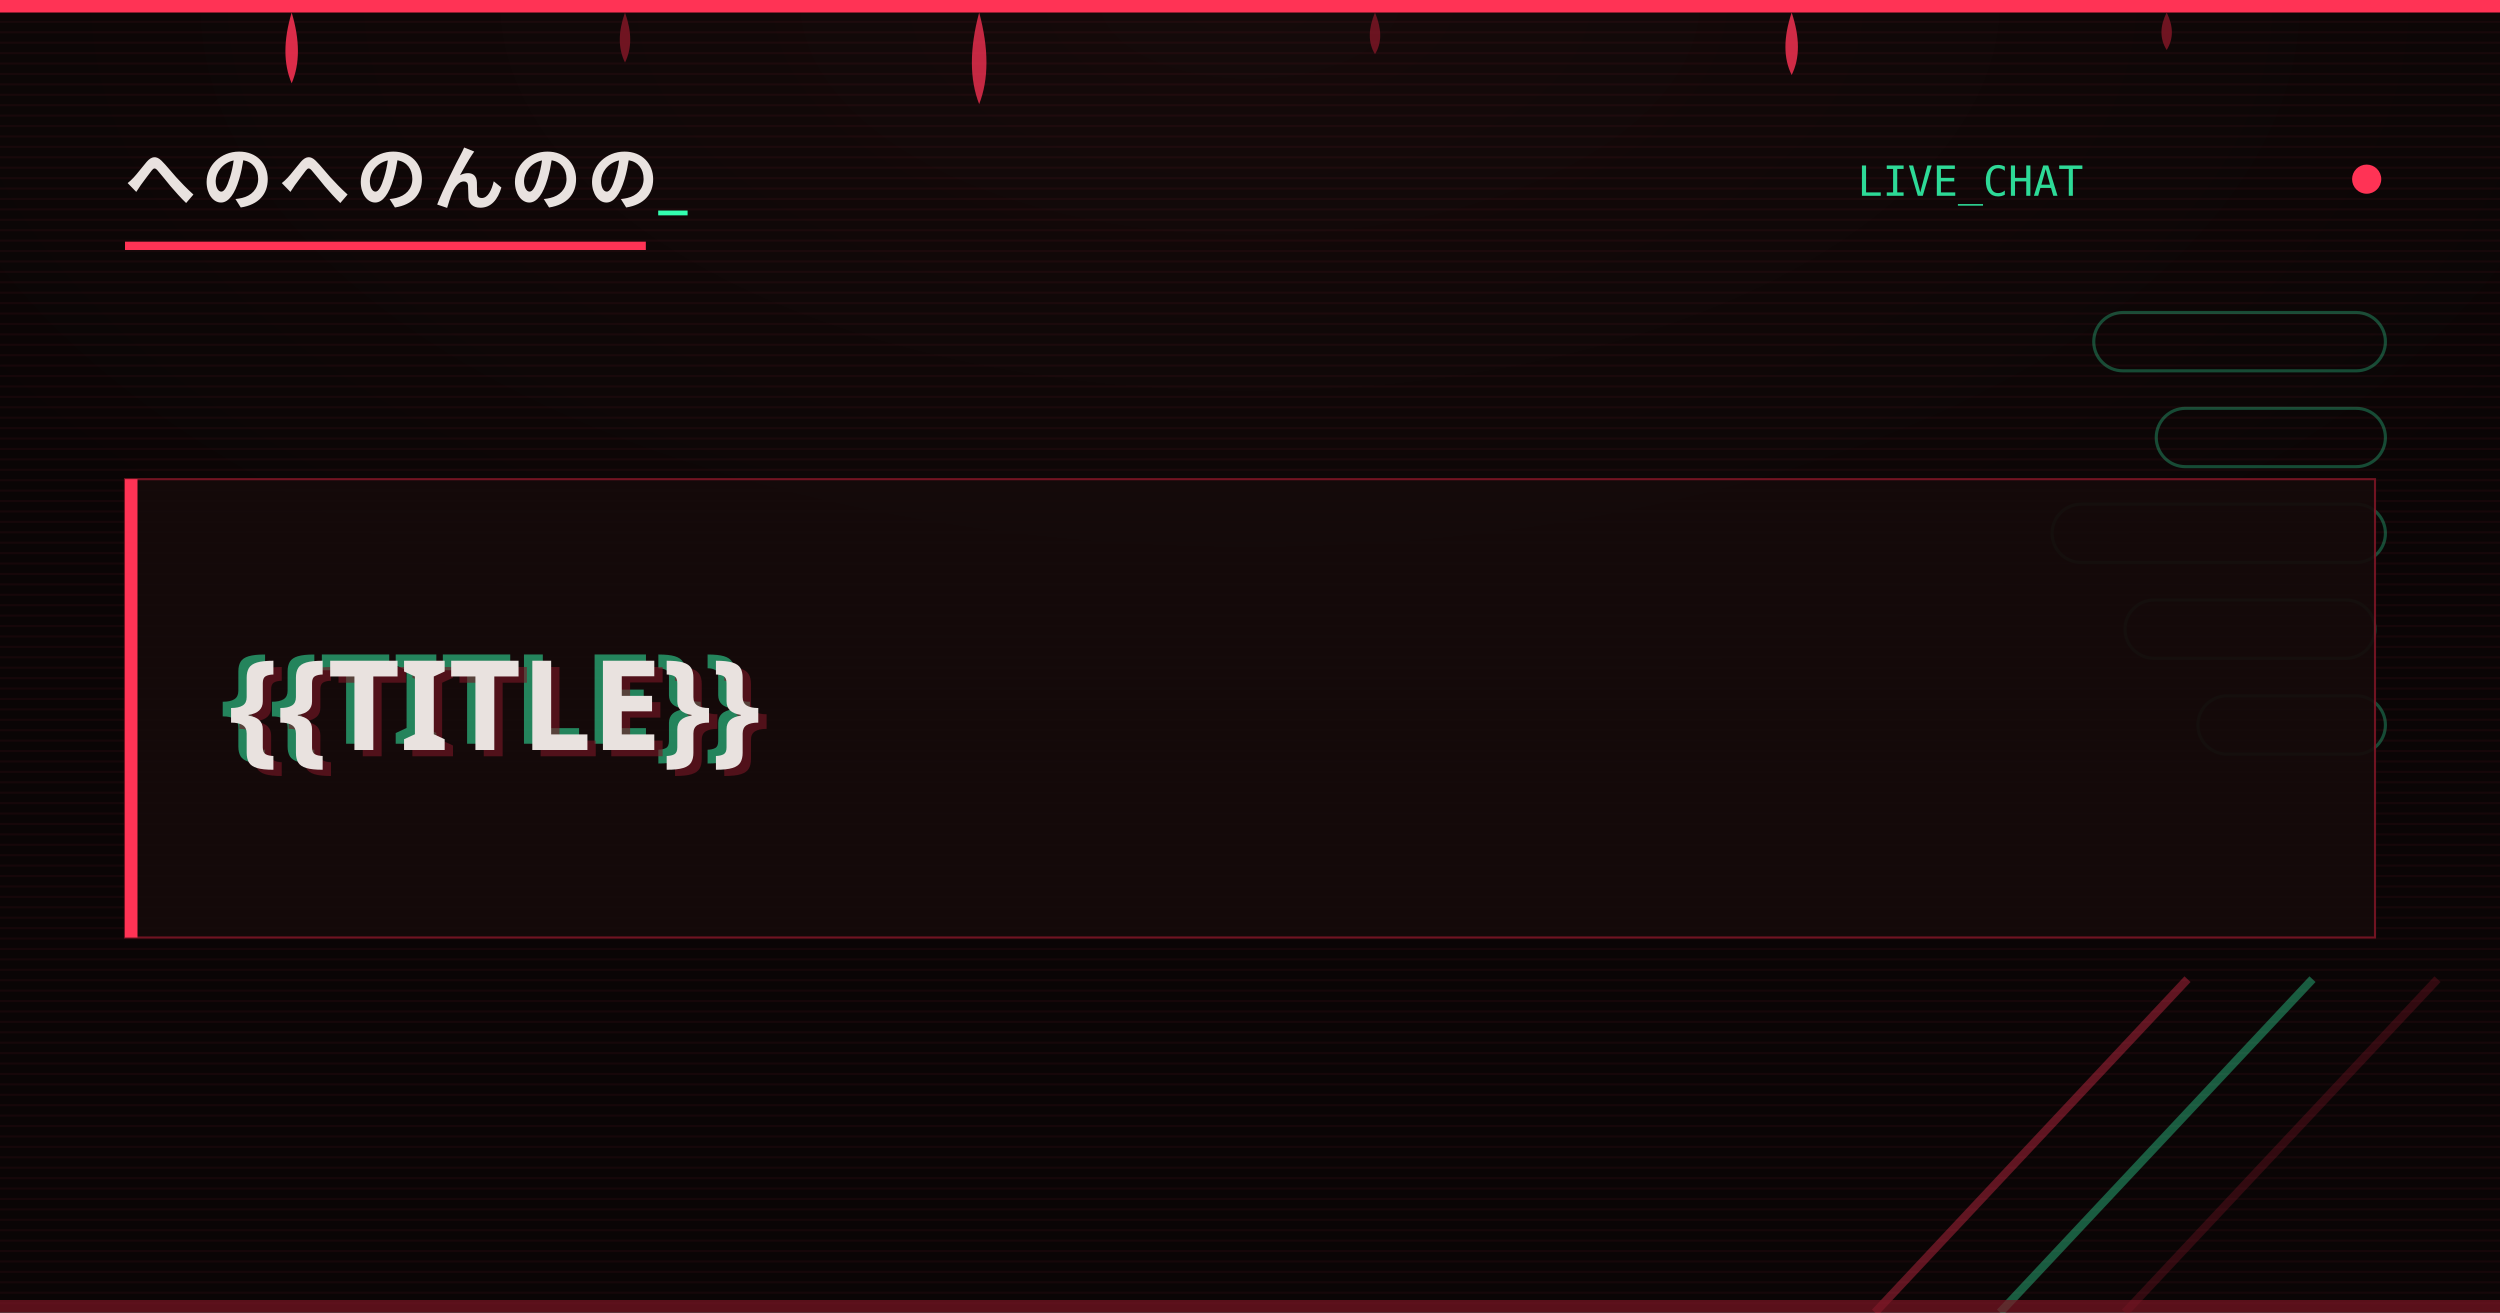
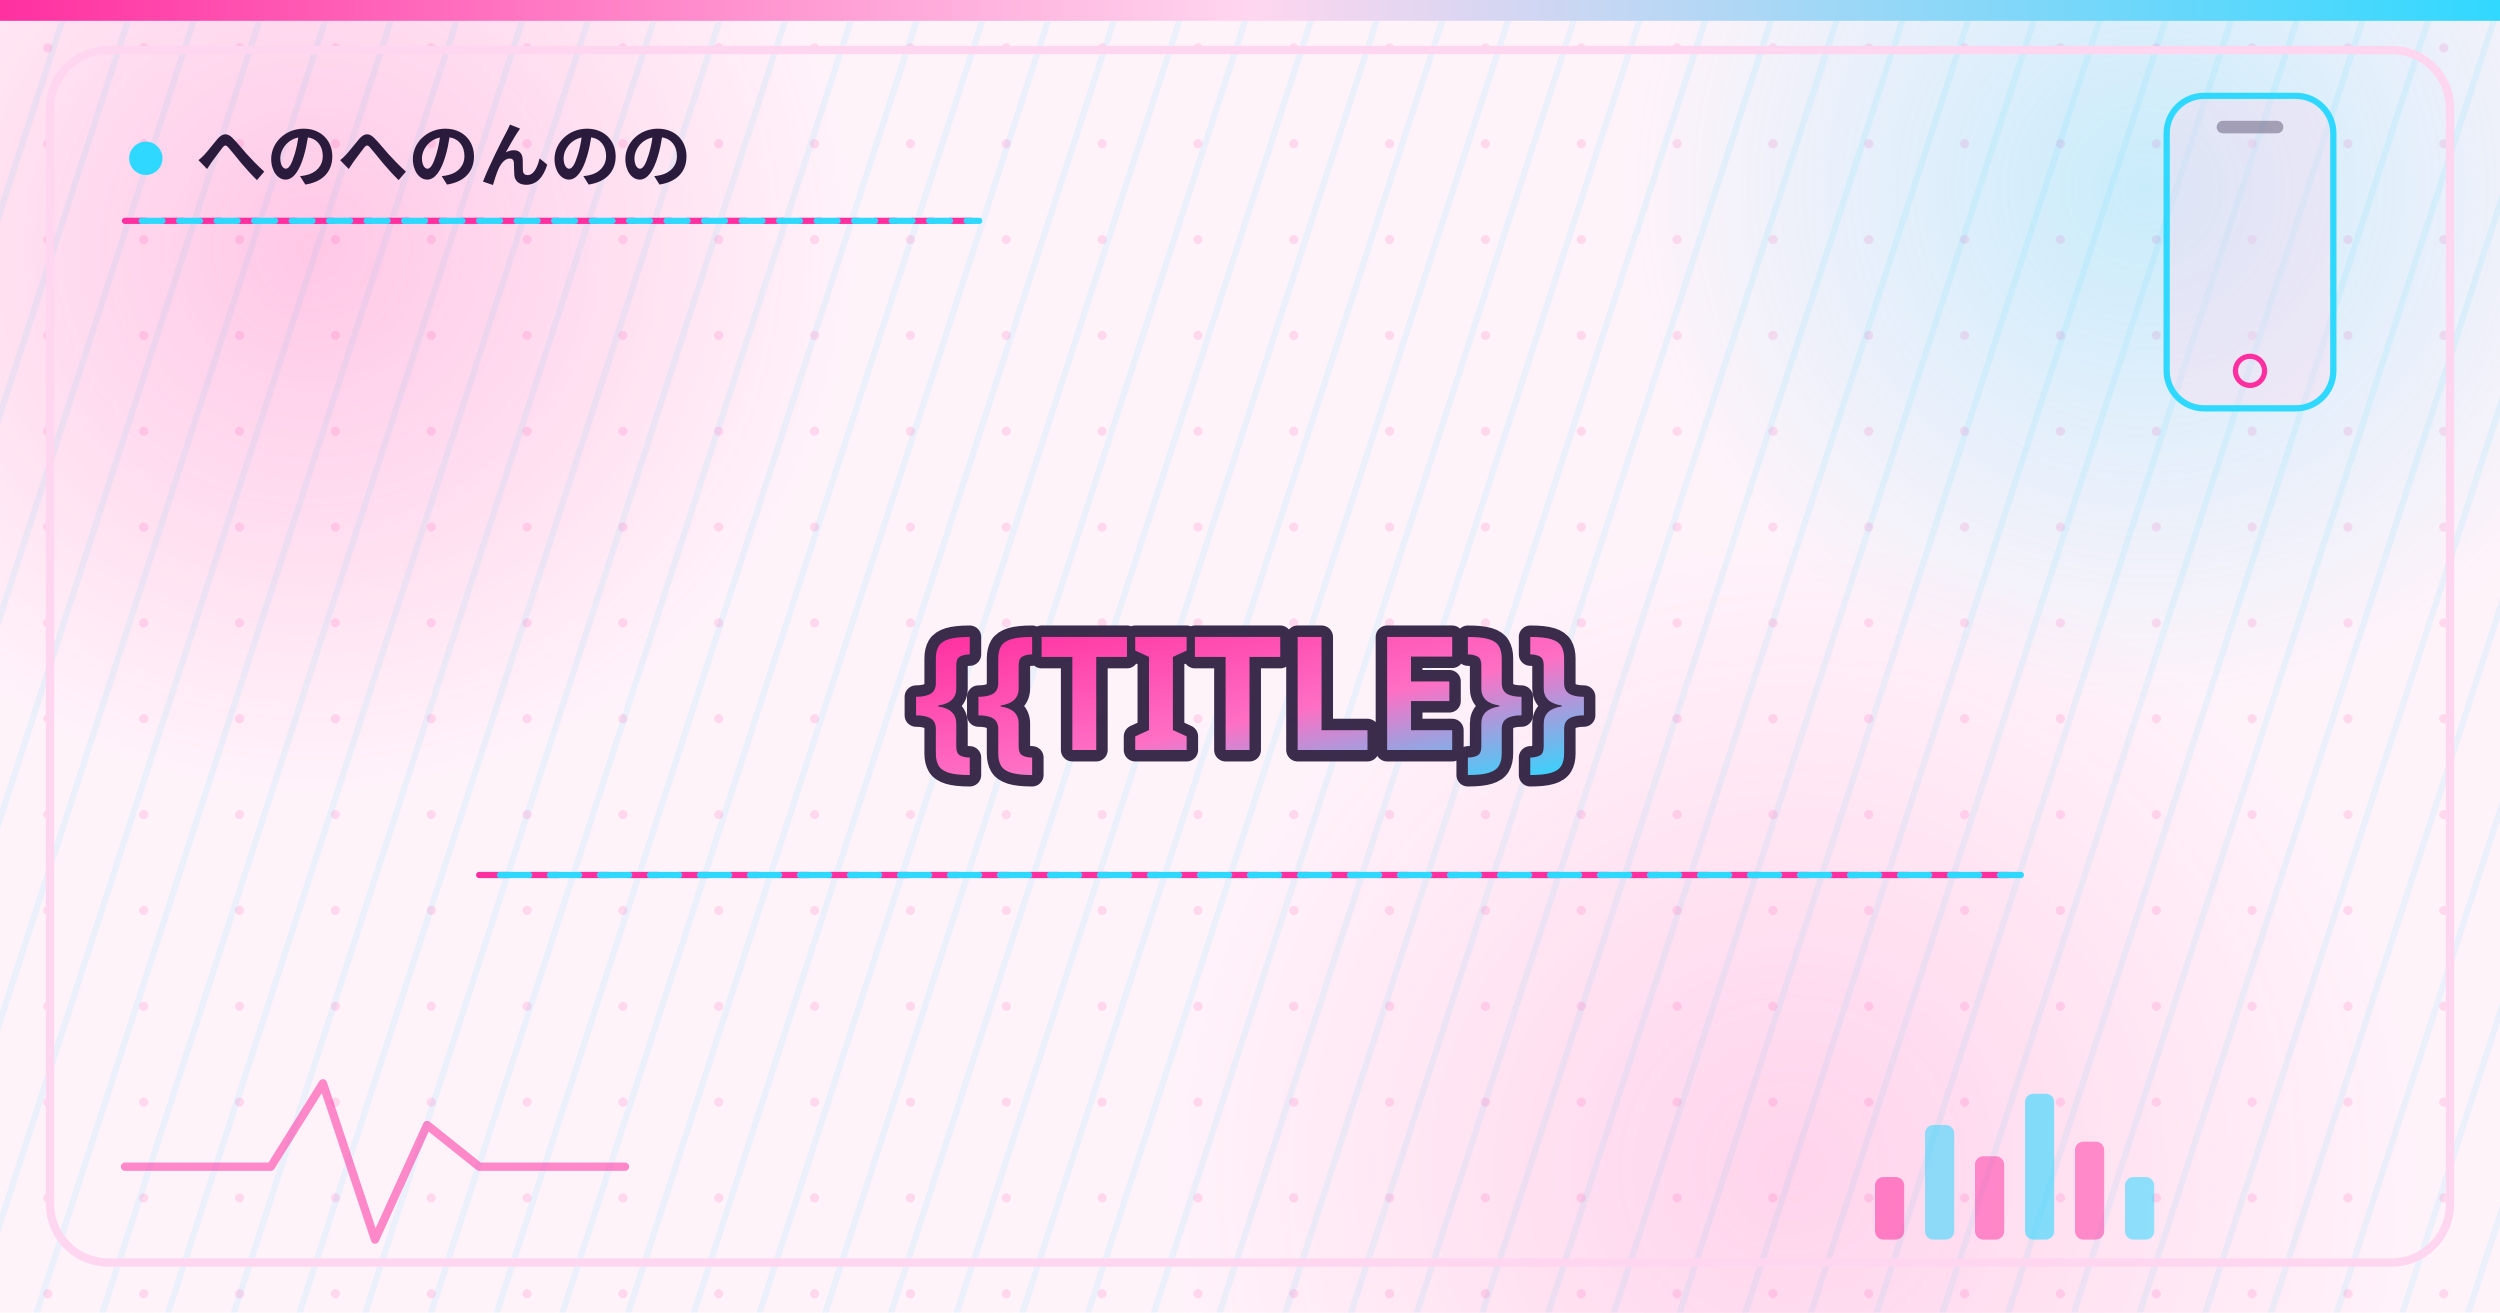
<svg xmlns="http://www.w3.org/2000/svg" width="1200" height="630" viewBox="0 0 1200 630">
  <defs>
-     <radialGradient id="bgGrad" cx="50%" cy="0%" r="85%">
-       <stop offset="0%" stop-color="#150a0a" />
-       <stop offset="70%" stop-color="#0a0505" />
+     <radialGradient id="blob1" cx="50%" cy="50%" r="50%">
+       <stop offset="0%" stop-color="#ff2fa0" stop-opacity="0.22" />
+       <stop offset="100%" stop-color="#ff2fa0" stop-opacity="0" />
    </radialGradient>
-     <pattern id="scan" width="5" height="5" patternUnits="userSpaceOnUse">
-       <rect width="5" height="1" fill="#ff3355" opacity="0.05" />
+     <radialGradient id="blob2" cx="50%" cy="50%" r="50%">
+       <stop offset="0%" stop-color="#2fd8ff" stop-opacity="0.26" />
+       <stop offset="100%" stop-color="#2fd8ff" stop-opacity="0" />
+     </radialGradient>
+     <radialGradient id="blob3" cx="50%" cy="50%" r="50%">
+       <stop offset="0%" stop-color="#ff2fa0" stop-opacity="0.16" />
+       <stop offset="100%" stop-color="#ff2fa0" stop-opacity="0" />
+     </radialGradient>
+     <linearGradient id="titleGrad" x1="0%" y1="0%" x2="100%" y2="100%">
+       <stop offset="0%" stop-color="#ff2fa0" />
+       <stop offset="55%" stop-color="#ff6fc4" />
+       <stop offset="100%" stop-color="#2fd8ff" />
+     </linearGradient>
+     <linearGradient id="topbarGrad" x1="0%" y1="0%" x2="100%" y2="0%">
+       <stop offset="0%" stop-color="#ff2fa0" />
+       <stop offset="50%" stop-color="#ffd6ef" />
+       <stop offset="100%" stop-color="#2fd8ff" />
+     </linearGradient>
+     <pattern id="scan" width="30" height="30" patternUnits="userSpaceOnUse" patternTransform="rotate(18)">
+       <rect width="30" height="30" fill="transparent" />
+       <rect width="3" height="30" fill="#2fd8ff" opacity="0.10" />
+     </pattern>
+     <pattern id="dots" width="46" height="46" patternUnits="userSpaceOnUse">
+       <circle cx="23" cy="23" r="2.2" fill="#ff2fa0" opacity="0.14" />
    </pattern>
  </defs>
-   <rect x="0" y="0" width="1200" height="630" fill="#0a0505" />
-   <rect x="0" y="0" width="1200" height="630" fill="url(#bgGrad)" />
+   <rect x="0" y="0" width="1200" height="630" fill="#fff3fa" />
  <rect x="0" y="0" width="1200" height="630" fill="url(#scan)" />
-   <rect x="0" y="0" width="1200" height="6" fill="#ff3355" />
-   <path d="M140,6 q6,20 0,34 q-6,-14 0,-34 Z" fill="#ff3355" opacity="0.85" />
-   <path d="M300,6 q5,14 0,24 q-5,-10 0,-24 Z" fill="#7a1524" opacity="0.9" />
-   <path d="M470,6 q7,26 0,44 q-7,-18 0,-44 Z" fill="#ff3355" opacity="0.75" />
-   <path d="M660,6 q5,12 0,20 q-5,-8 0,-20 Z" fill="#7a1524" opacity="0.85" />
-   <path d="M860,6 q6,18 0,30 q-6,-12 0,-30 Z" fill="#ff3355" opacity="0.8" />
-   <path d="M1040,6 q5,10 0,18 q-5,-8 0,-18 Z" fill="#7a1524" opacity="0.9" />
-   <text x="60" y="98" font-family="sans-serif" font-size="34" font-weight="bold" letter-spacing="3" fill="#e9e2df">へのへのんのの<tspan fill="#33ffb0">_</tspan>
-   </text>
-   <rect x="60" y="116" width="250" height="4" fill="#ff3355" />
-   <circle cx="1136" cy="86" r="7" fill="#ff3355" />
-   <text x="1000" y="94" font-family="monospace" font-size="20" fill="#33ffb0" opacity="0.85" text-anchor="end">LIVE_CHAT</text>
-   <g fill="none" stroke="#33ffb0" stroke-width="1.5" opacity="0.28">
-     <rect x="1005" y="150" width="140" height="28" rx="14" />
-     <rect x="1035" y="196" width="110" height="28" rx="14" />
-     <rect x="985" y="242" width="160" height="28" rx="14" />
-     <rect x="1020" y="288" width="120" height="28" rx="14" />
-     <rect x="1055" y="334" width="90" height="28" rx="14" />
-   </g>
-   <g stroke-width="4" opacity="0.35">
-     <line x1="900" y1="630" x2="1050" y2="470" stroke="#ff3355" />
-     <line x1="960" y1="630" x2="1110" y2="470" stroke="#33ffb0" />
-     <line x1="1020" y1="630" x2="1170" y2="470" stroke="#7a1524" />
-   </g>
-   <rect x="60" y="230" width="1080" height="220" fill="#150a0a" opacity="0.92" stroke="#7a1524" stroke-width="1" />
-   <rect x="60" y="230" width="6" height="220" fill="#ff3355" />
-   <text x="106" y="357" font-family="sans-serif" font-size="60" font-weight="bold" fill="#33ffb0" opacity="0.5">{{TITLE}}</text>
-   <text x="114" y="363" font-family="sans-serif" font-size="60" font-weight="bold" fill="#7a1524" opacity="0.6">{{TITLE}}</text>
-   <text x="110" y="360" font-family="sans-serif" font-size="60" font-weight="bold" fill="#e9e2df">{{TITLE}}</text>
-   <rect x="0" y="624" width="1200" height="6" fill="#7a1524" opacity="0.7" />
+   <rect x="0" y="0" width="1200" height="630" fill="url(#dots)" />
+   <circle cx="150" cy="120" r="260" fill="url(#blob1)" />
+   <circle cx="1030" cy="90" r="250" fill="url(#blob2)" />
+   <circle cx="860" cy="560" r="300" fill="url(#blob3)" />
+   <rect x="0" y="0" width="1200" height="10" fill="url(#topbarGrad)" />
+   <rect x="24" y="24" width="1152" height="582" rx="28" fill="none" stroke="#ffd6ef" stroke-width="4" />
+   <rect x="1040" y="46" width="80" height="150" rx="18" fill="#ffd6ef" fill-opacity="0.35" stroke="#2fd8ff" stroke-width="3" />
+   <rect x="1064" y="58" width="32" height="6" rx="3" fill="#2a1b3d" fill-opacity="0.35" />
+   <circle cx="1080" cy="178" r="7" fill="none" stroke="#ff2fa0" stroke-width="2.5" />
+   <circle cx="70" cy="76" r="8" fill="#2fd8ff" />
+   <text x="94" y="87" font-family="sans-serif" font-size="34" font-weight="700" fill="#2a1b3d">へのへのんのの</text>
+   <line x1="60" y1="106" x2="470" y2="106" stroke="#ff2fa0" stroke-width="3" stroke-dasharray="10 8" stroke-linecap="round" />
+   <line x1="60" y1="106" x2="470" y2="106" stroke="#2fd8ff" stroke-width="3" stroke-dasharray="10 8" stroke-dashoffset="10" stroke-linecap="round" />
+   <text x="600" y="360" text-anchor="middle" font-family="sans-serif" font-size="76" font-weight="700" fill="none" stroke="#2a1b3d" stroke-width="11" stroke-linejoin="round" opacity="0.92">{{TITLE}}</text>
+   <text x="600" y="360" text-anchor="middle" font-family="sans-serif" font-size="76" font-weight="700" fill="url(#titleGrad)">{{TITLE}}</text>
+   <line x1="230" y1="420" x2="970" y2="420" stroke="#ff2fa0" stroke-width="3" stroke-dasharray="14 10" stroke-linecap="round" />
+   <line x1="230" y1="420" x2="970" y2="420" stroke="#2fd8ff" stroke-width="3" stroke-dasharray="14 10" stroke-dashoffset="14" stroke-linecap="round" />
+   <polyline points="60,560 130,560 155,520 180,595 205,540 230,560 300,560" fill="none" stroke="#ff2fa0" stroke-width="4" stroke-linecap="round" stroke-linejoin="round" opacity="0.55" />
+   <rect x="900" y="565" width="14" height="30" rx="4" fill="#ff2fa0" opacity="0.55" />
+   <rect x="924" y="540" width="14" height="55" rx="4" fill="#2fd8ff" opacity="0.55" />
+   <rect x="948" y="555" width="14" height="40" rx="4" fill="#ff2fa0" opacity="0.5" />
+   <rect x="972" y="525" width="14" height="70" rx="4" fill="#2fd8ff" opacity="0.6" />
+   <rect x="996" y="548" width="14" height="47" rx="4" fill="#ff2fa0" opacity="0.5" />
+   <rect x="1020" y="565" width="14" height="30" rx="4" fill="#2fd8ff" opacity="0.55" />
</svg>
